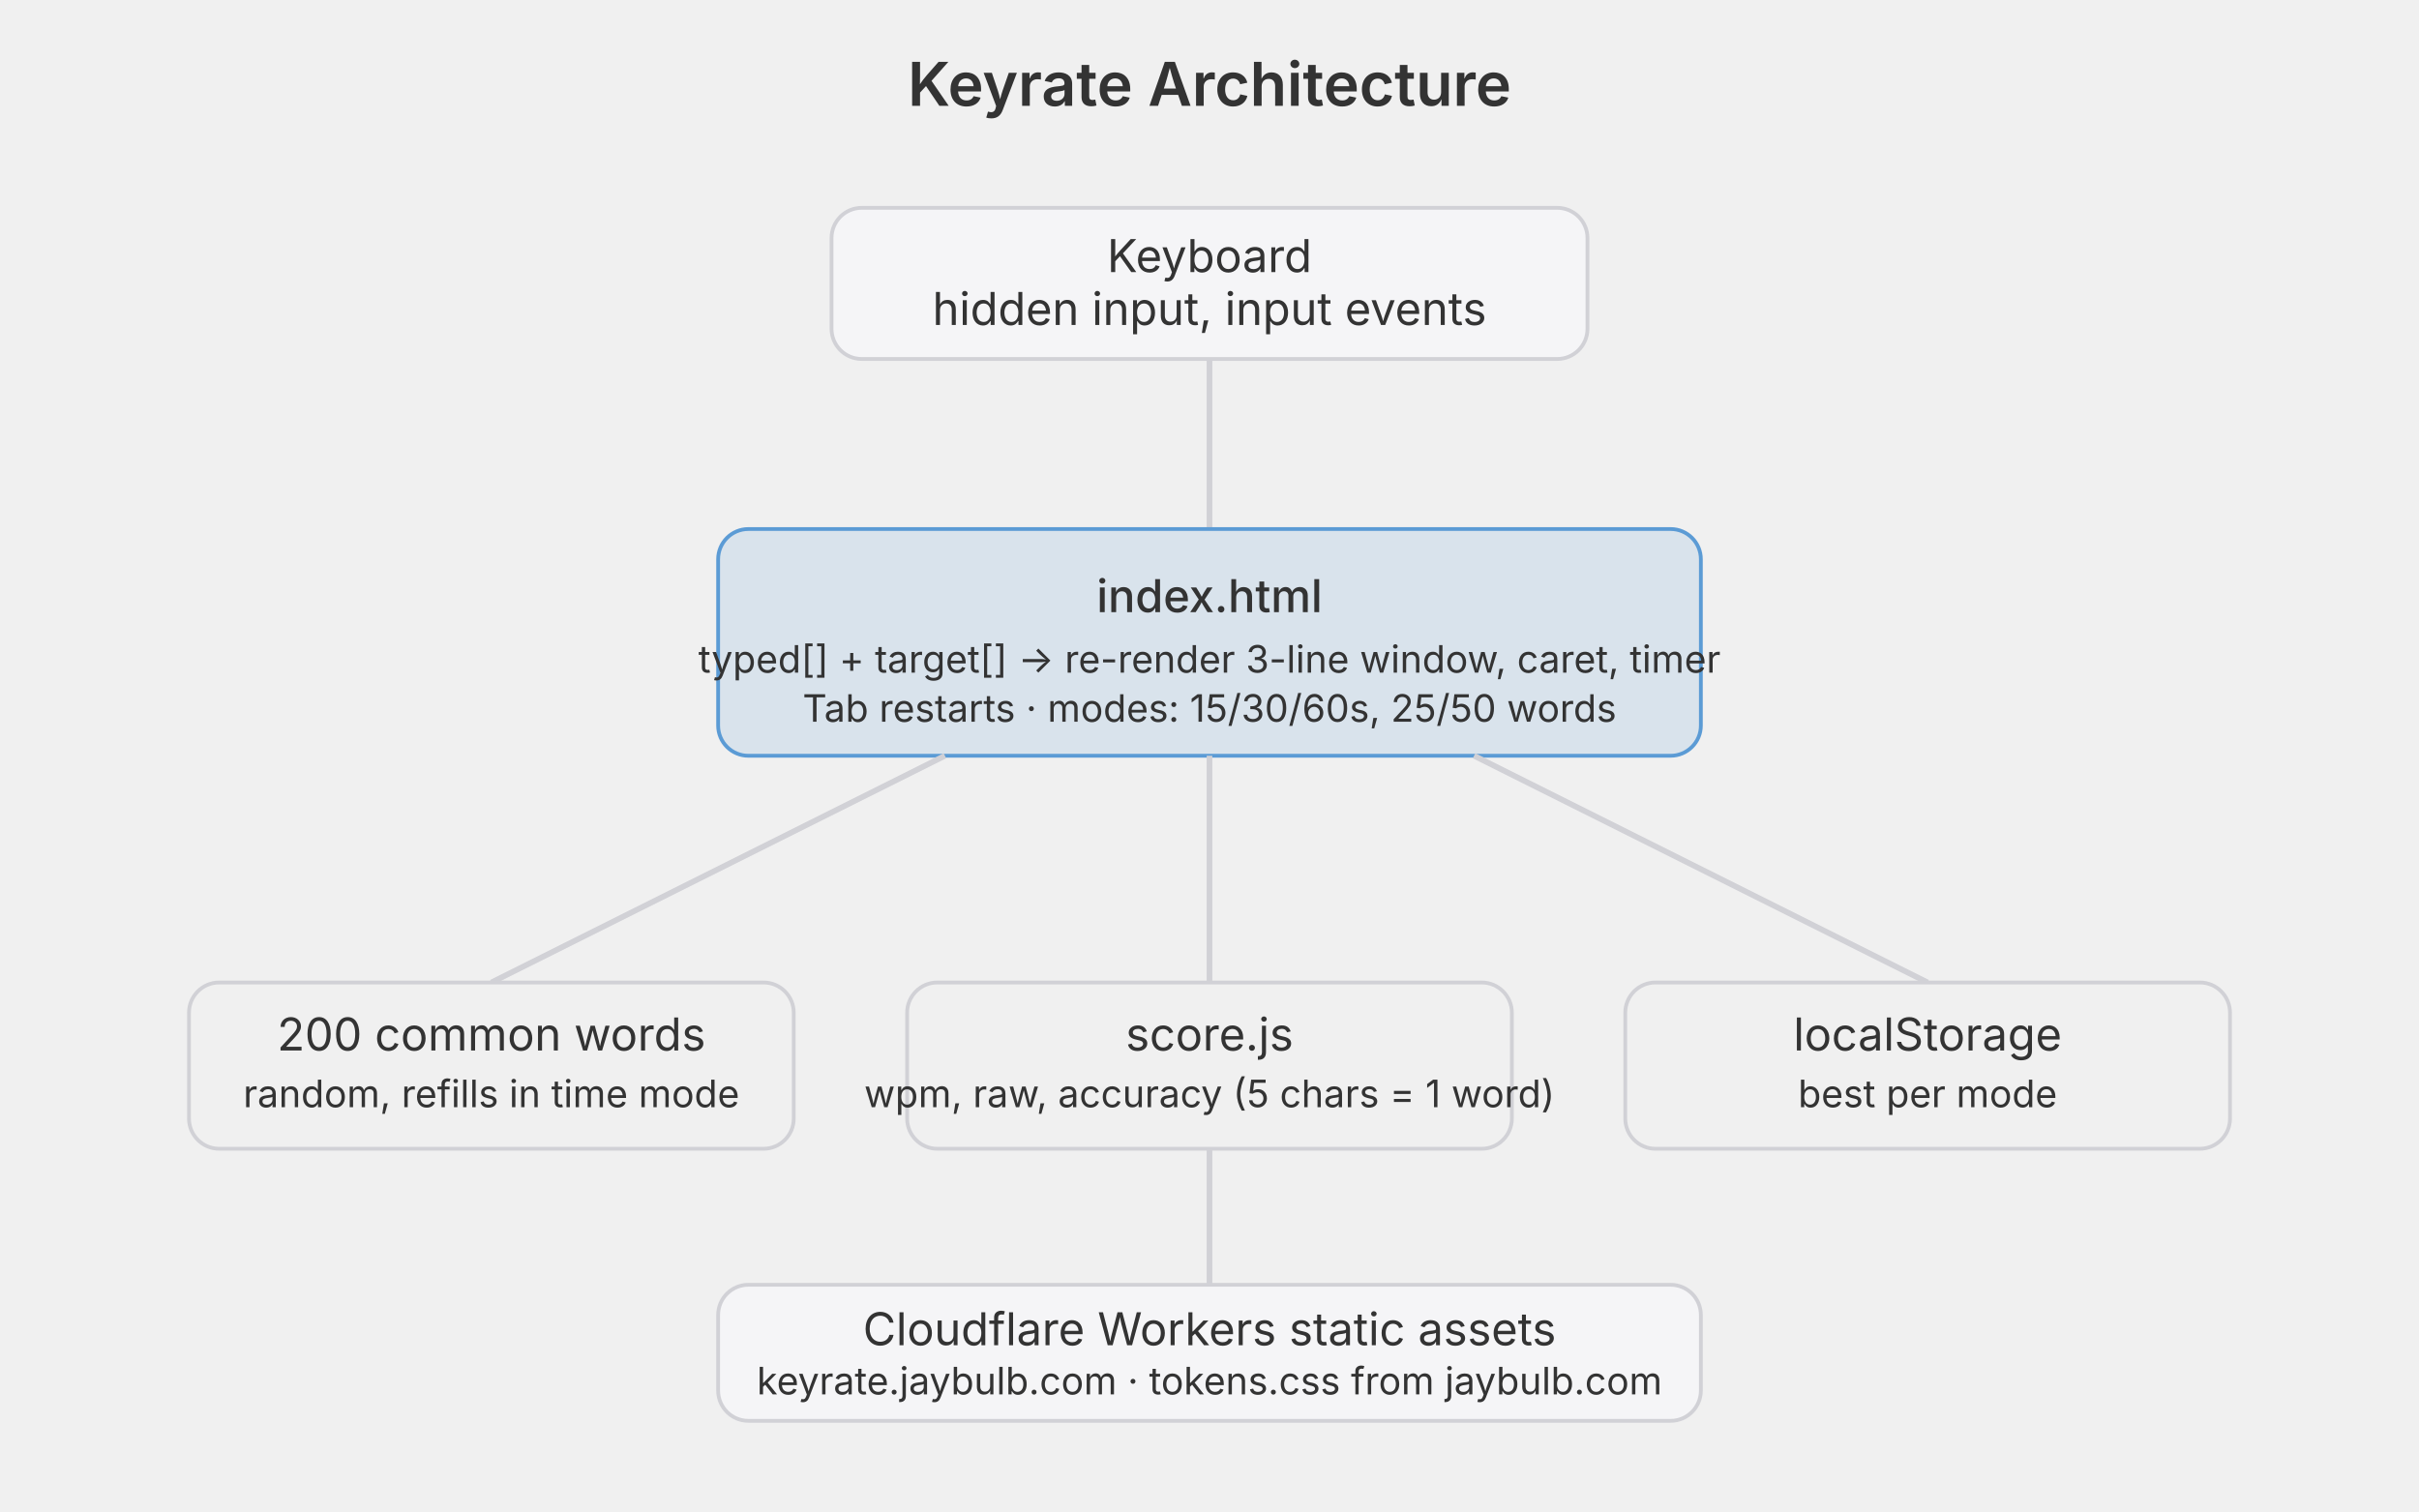
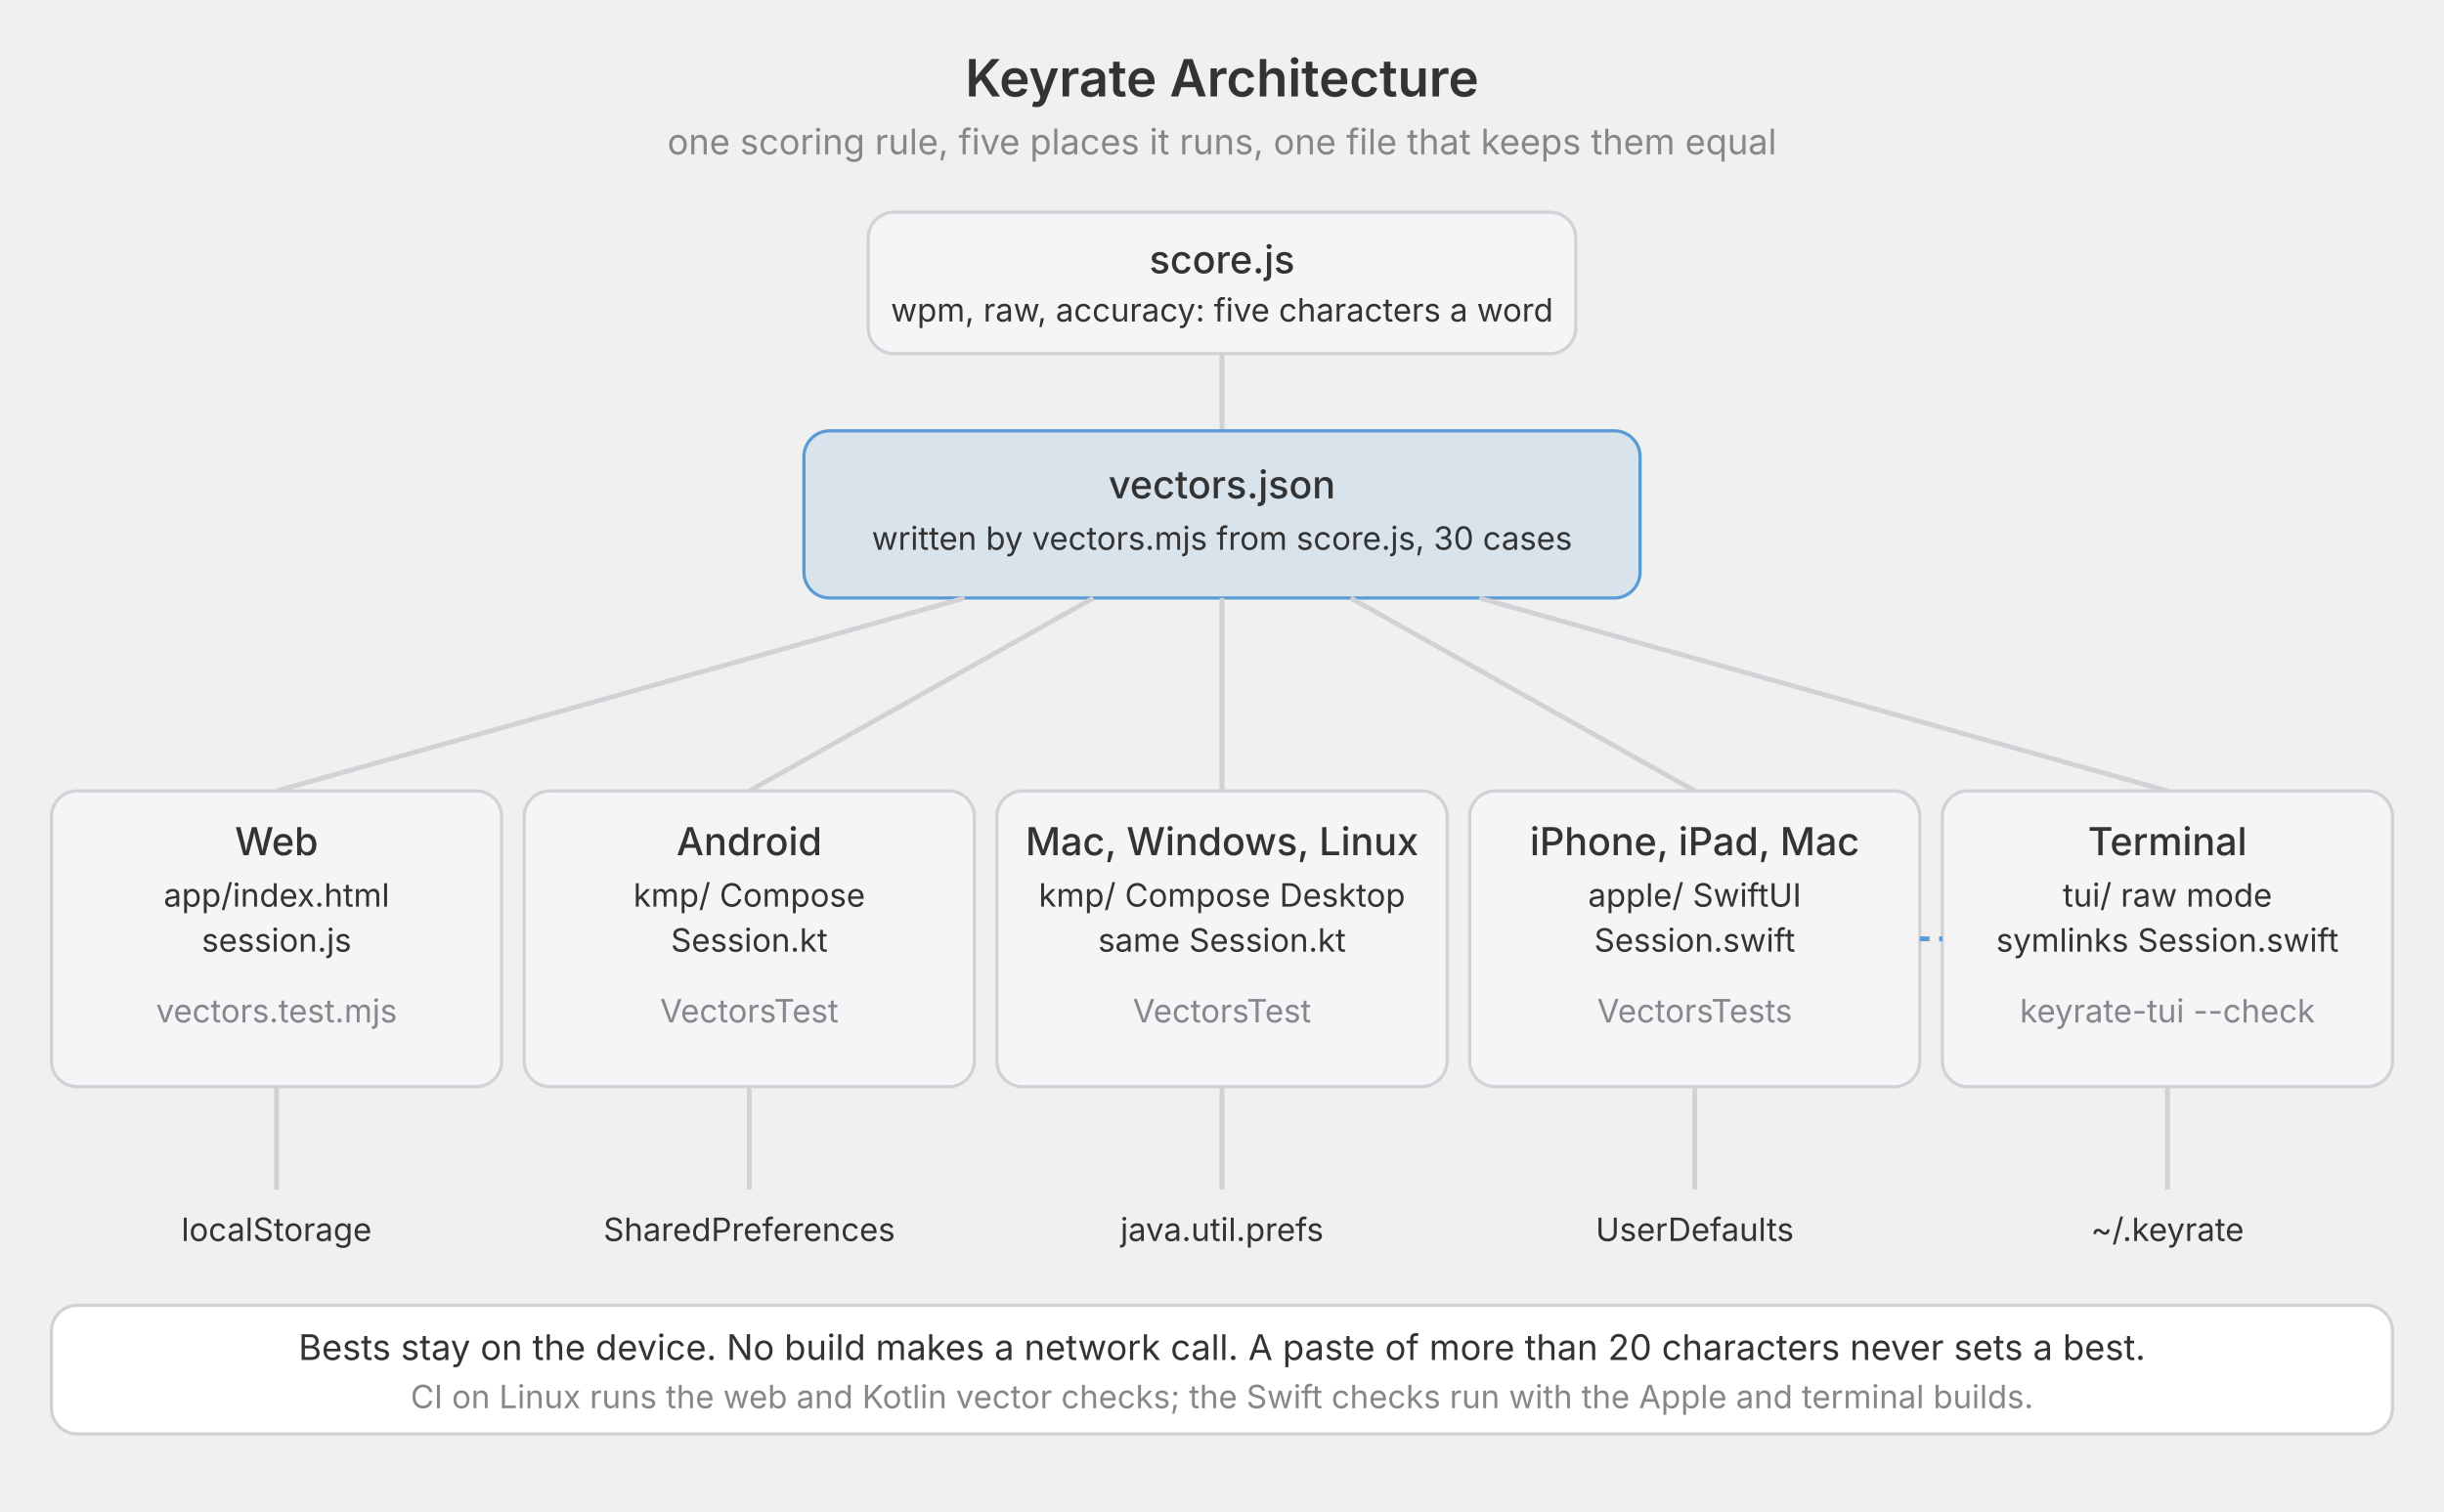
- <svg xmlns="http://www.w3.org/2000/svg" width="640" height="400" style="background:#fff;font-family:-apple-system,BlinkMacSystemFont,sans-serif" viewBox="0 0 640 400">
-   <text x="320" y="28" fill="#333" font-size="16" font-weight="600" text-anchor="middle">Keyrate Architecture</text>
-   <rect width="200" height="40" x="220" y="55" fill="#f5f5f7" stroke="#d1d1d6" rx="8" />
-   <text x="320" y="72" fill="#333" font-size="12" text-anchor="middle">Keyboard</text>
-   <text x="320" y="86" fill="#333" font-size="12" text-anchor="middle">hidden input, input events</text>
-   <line x1="320" y1="95" x2="320" y2="140" stroke="#d1d1d6" stroke-width="1.5" />
-   <rect width="260" height="60" x="190" y="140" fill="#5B9BD5" fill-opacity=".15" stroke="#5B9BD5" rx="8" />
-   <text x="320" y="162" fill="#333" font-size="12" font-weight="500" text-anchor="middle">index.html</text>
-   <text x="320" y="178" fill="#333" font-size="10" text-anchor="middle">typed[] + target[] → re-render 3-line window, caret, timer</text>
-   <text x="320" y="191" fill="#333" font-size="10" text-anchor="middle">Tab restarts · modes: 15/30/60s, 25/50 words</text>
-   <line x1="250" y1="200" x2="130" y2="260" stroke="#d1d1d6" stroke-width="1.5" />
-   <line x1="320" y1="200" x2="320" y2="260" stroke="#d1d1d6" stroke-width="1.5" />
-   <line x1="390" y1="200" x2="510" y2="260" stroke="#d1d1d6" stroke-width="1.5" />
-   <rect width="160" height="44" x="50" y="260" fill="#f0f0f0" stroke="#d1d1d6" rx="8" />
-   <text x="130" y="278" fill="#333" font-size="12" text-anchor="middle">200 common words</text>
-   <text x="130" y="293" fill="#333" font-size="10" text-anchor="middle">random, refills in time mode</text>
-   <rect width="160" height="44" x="240" y="260" fill="#f0f0f0" stroke="#d1d1d6" rx="8" />
-   <text x="320" y="278" fill="#333" font-size="12" text-anchor="middle">score.js</text>
-   <text x="320" y="293" fill="#333" font-size="10" text-anchor="middle">wpm, raw, accuracy (5 chars = 1 word)</text>
-   <rect width="160" height="44" x="430" y="260" fill="#f0f0f0" stroke="#d1d1d6" rx="8" />
-   <text x="510" y="278" fill="#333" font-size="12" text-anchor="middle">localStorage</text>
-   <text x="510" y="293" fill="#333" font-size="10" text-anchor="middle">best per mode</text>
-   <line x1="320" y1="304" x2="320" y2="340" stroke="#d1d1d6" stroke-width="1.5" />
-   <rect width="260" height="36" x="190" y="340" fill="#f5f5f7" stroke="#d1d1d6" rx="8" />
-   <text x="320" y="356" fill="#333" font-size="12" text-anchor="middle">Cloudflare Workers static assets</text>
-   <text x="320" y="369" fill="#333" font-size="10" text-anchor="middle">keyrate.jaybulb.com · tokens.css from jaybulb.com</text>
+ <svg xmlns="http://www.w3.org/2000/svg" width="760" height="470" viewBox="0 0 760 470" style="background:#fff;font-family:-apple-system,BlinkMacSystemFont,sans-serif">
+   <text x="380" y="30" fill="#333" font-size="16" font-weight="600" text-anchor="middle">Keyrate Architecture</text>
+   <text x="380" y="48" fill="#86868b" font-size="11" text-anchor="middle">one scoring rule, five places it runs, one file that keeps them equal</text>
+   <rect x="270" y="66" width="220" height="44" rx="8" fill="#f5f5f7" stroke="#d1d1d6" />
+   <text x="380" y="85" fill="#333" font-size="12" font-weight="500" text-anchor="middle">score.js</text>
+   <text x="380" y="100" fill="#333" font-size="10" text-anchor="middle">wpm, raw, accuracy: five characters a word</text>
+   <line x1="380" y1="110" x2="380" y2="134" stroke="#d1d1d6" stroke-width="1.5" />
+   <rect x="250" y="134" width="260" height="52" rx="8" fill="#5B9BD5" fill-opacity=".15" stroke="#5B9BD5" />
+   <text x="380" y="155" fill="#333" font-size="12" font-weight="500" text-anchor="middle">vectors.json</text>
+   <text x="380" y="171" fill="#333" font-size="10" text-anchor="middle">written by vectors.mjs from score.js, 30 cases</text>
+   <line x1="300" y1="186" x2="86" y2="246" stroke="#d1d1d6" stroke-width="1.5" />
+   <line x1="340" y1="186" x2="233" y2="246" stroke="#d1d1d6" stroke-width="1.5" />
+   <line x1="380" y1="186" x2="380" y2="246" stroke="#d1d1d6" stroke-width="1.5" />
+   <line x1="420" y1="186" x2="527" y2="246" stroke="#d1d1d6" stroke-width="1.5" />
+   <line x1="460" y1="186" x2="674" y2="246" stroke="#d1d1d6" stroke-width="1.5" />
+   <rect x="16" y="246" width="140" height="92" rx="8" fill="#f5f5f7" stroke="#d1d1d6" />
+   <text x="86" y="266" fill="#333" font-size="12" font-weight="500" text-anchor="middle">Web</text>
+   <text x="86" y="282" fill="#333" font-size="10" text-anchor="middle">app/index.html</text>
+   <text x="86" y="296" fill="#333" font-size="10" text-anchor="middle">session.js</text>
+   <text x="86" y="318" fill="#86868b" font-size="10" text-anchor="middle">vectors.test.mjs</text>
+   <rect x="163" y="246" width="140" height="92" rx="8" fill="#f5f5f7" stroke="#d1d1d6" />
+   <text x="233" y="266" fill="#333" font-size="12" font-weight="500" text-anchor="middle">Android</text>
+   <text x="233" y="282" fill="#333" font-size="10" text-anchor="middle">kmp/ Compose</text>
+   <text x="233" y="296" fill="#333" font-size="10" text-anchor="middle">Session.kt</text>
+   <text x="233" y="318" fill="#86868b" font-size="10" text-anchor="middle">VectorsTest</text>
+   <rect x="310" y="246" width="140" height="92" rx="8" fill="#f5f5f7" stroke="#d1d1d6" />
+   <text x="380" y="266" fill="#333" font-size="12" font-weight="500" text-anchor="middle">Mac, Windows, Linux</text>
+   <text x="380" y="282" fill="#333" font-size="10" text-anchor="middle">kmp/ Compose Desktop</text>
+   <text x="380" y="296" fill="#333" font-size="10" text-anchor="middle">same Session.kt</text>
+   <text x="380" y="318" fill="#86868b" font-size="10" text-anchor="middle">VectorsTest</text>
+   <rect x="457" y="246" width="140" height="92" rx="8" fill="#f5f5f7" stroke="#d1d1d6" />
+   <text x="527" y="266" fill="#333" font-size="12" font-weight="500" text-anchor="middle">iPhone, iPad, Mac</text>
+   <text x="527" y="282" fill="#333" font-size="10" text-anchor="middle">apple/ SwiftUI</text>
+   <text x="527" y="296" fill="#333" font-size="10" text-anchor="middle">Session.swift</text>
+   <text x="527" y="318" fill="#86868b" font-size="10" text-anchor="middle">VectorsTests</text>
+   <rect x="604" y="246" width="140" height="92" rx="8" fill="#f5f5f7" stroke="#d1d1d6" />
+   <text x="674" y="266" fill="#333" font-size="12" font-weight="500" text-anchor="middle">Terminal</text>
+   <text x="674" y="282" fill="#333" font-size="10" text-anchor="middle">tui/ raw mode</text>
+   <text x="674" y="296" fill="#333" font-size="10" text-anchor="middle">symlinks Session.swift</text>
+   <text x="674" y="318" fill="#86868b" font-size="10" text-anchor="middle">keyrate-tui --check</text>
+   <path d="M597 292 H604" stroke="#5B9BD5" stroke-width="1.5" stroke-dasharray="3 3" />
+   <line x1="86" y1="338" x2="86" y2="370" stroke="#d1d1d6" stroke-width="1.5" />
+   <line x1="233" y1="338" x2="233" y2="370" stroke="#d1d1d6" stroke-width="1.5" />
+   <line x1="380" y1="338" x2="380" y2="370" stroke="#d1d1d6" stroke-width="1.5" />
+   <line x1="527" y1="338" x2="527" y2="370" stroke="#d1d1d6" stroke-width="1.5" />
+   <line x1="674" y1="338" x2="674" y2="370" stroke="#d1d1d6" stroke-width="1.5" />
+   <text x="86" y="386" fill="#333" font-size="10" text-anchor="middle">localStorage</text>
+   <text x="233" y="386" fill="#333" font-size="10" text-anchor="middle">SharedPreferences</text>
+   <text x="380" y="386" fill="#333" font-size="10" text-anchor="middle">java.util.prefs</text>
+   <text x="527" y="386" fill="#333" font-size="10" text-anchor="middle">UserDefaults</text>
+   <text x="674" y="386" fill="#333" font-size="10" text-anchor="middle">~/.keyrate</text>
+   <rect x="16" y="406" width="728" height="40" rx="8" fill="#fff" stroke="#d1d1d6" />
+   <text x="380" y="423" fill="#333" font-size="11" text-anchor="middle">Bests stay on the device. No build makes a network call. A paste of more than 20 characters never sets a best.</text>
+   <text x="380" y="438" fill="#86868b" font-size="10" text-anchor="middle">CI on Linux runs the web and Kotlin vector checks; the Swift checks run with the Apple and terminal builds.</text>
</svg>
